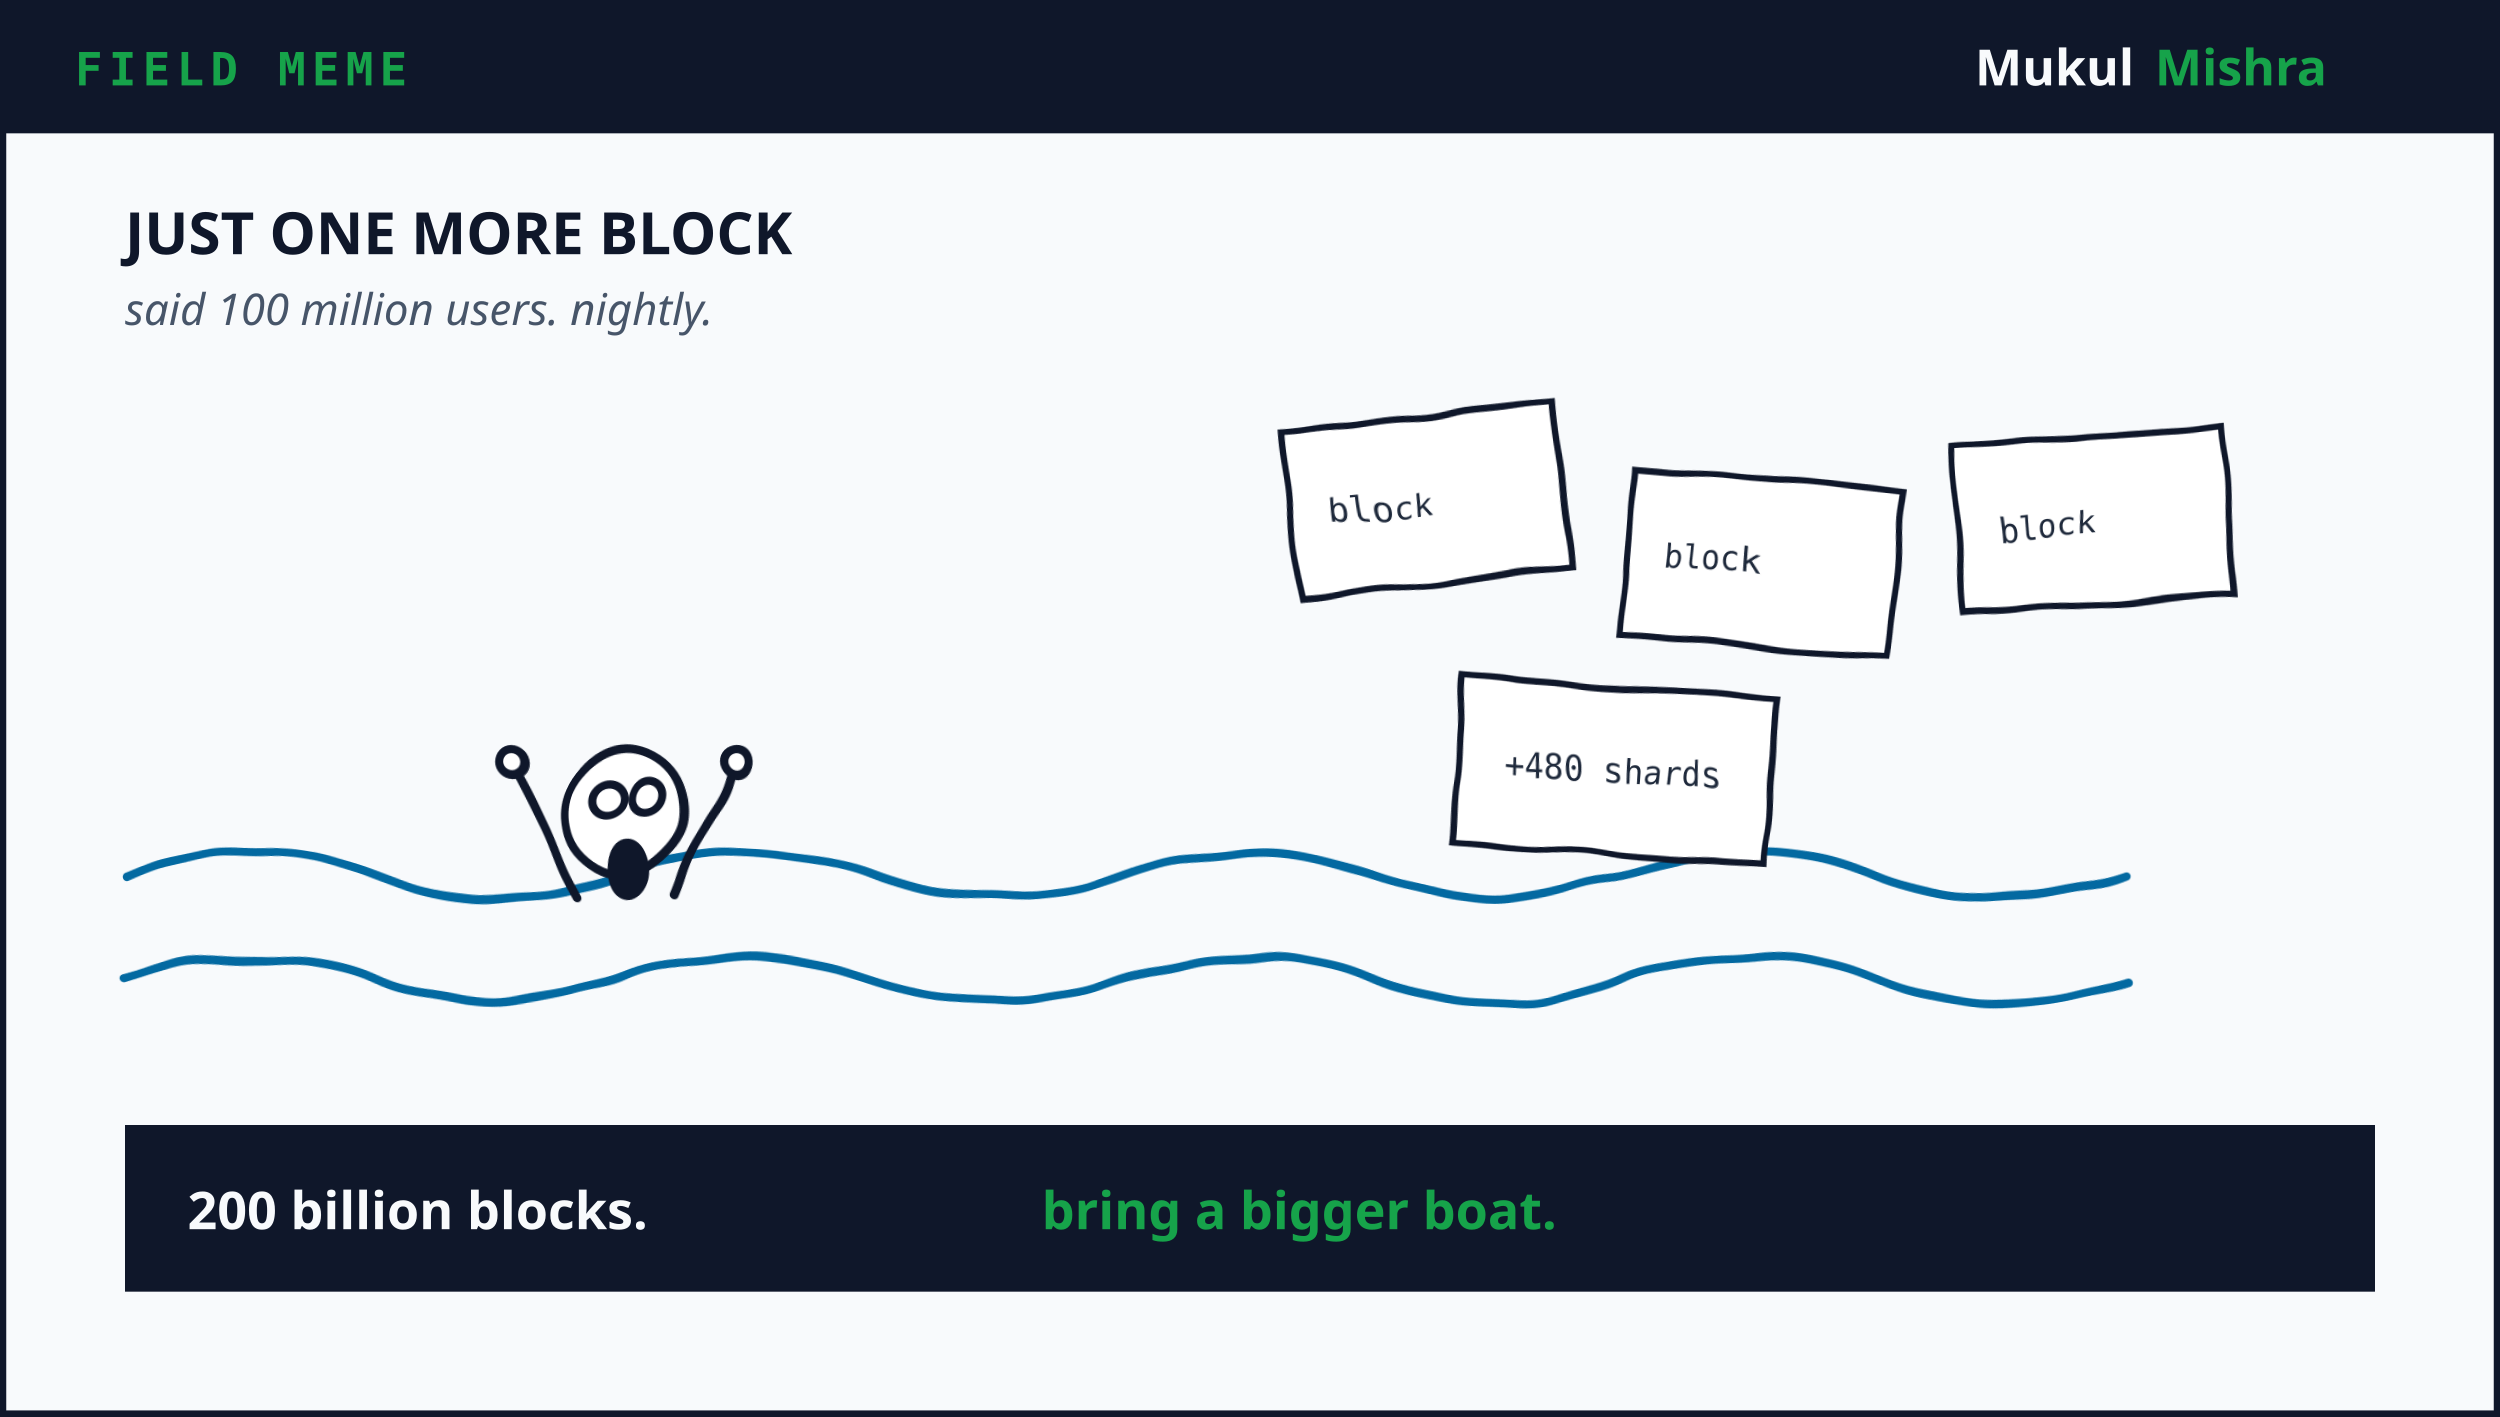
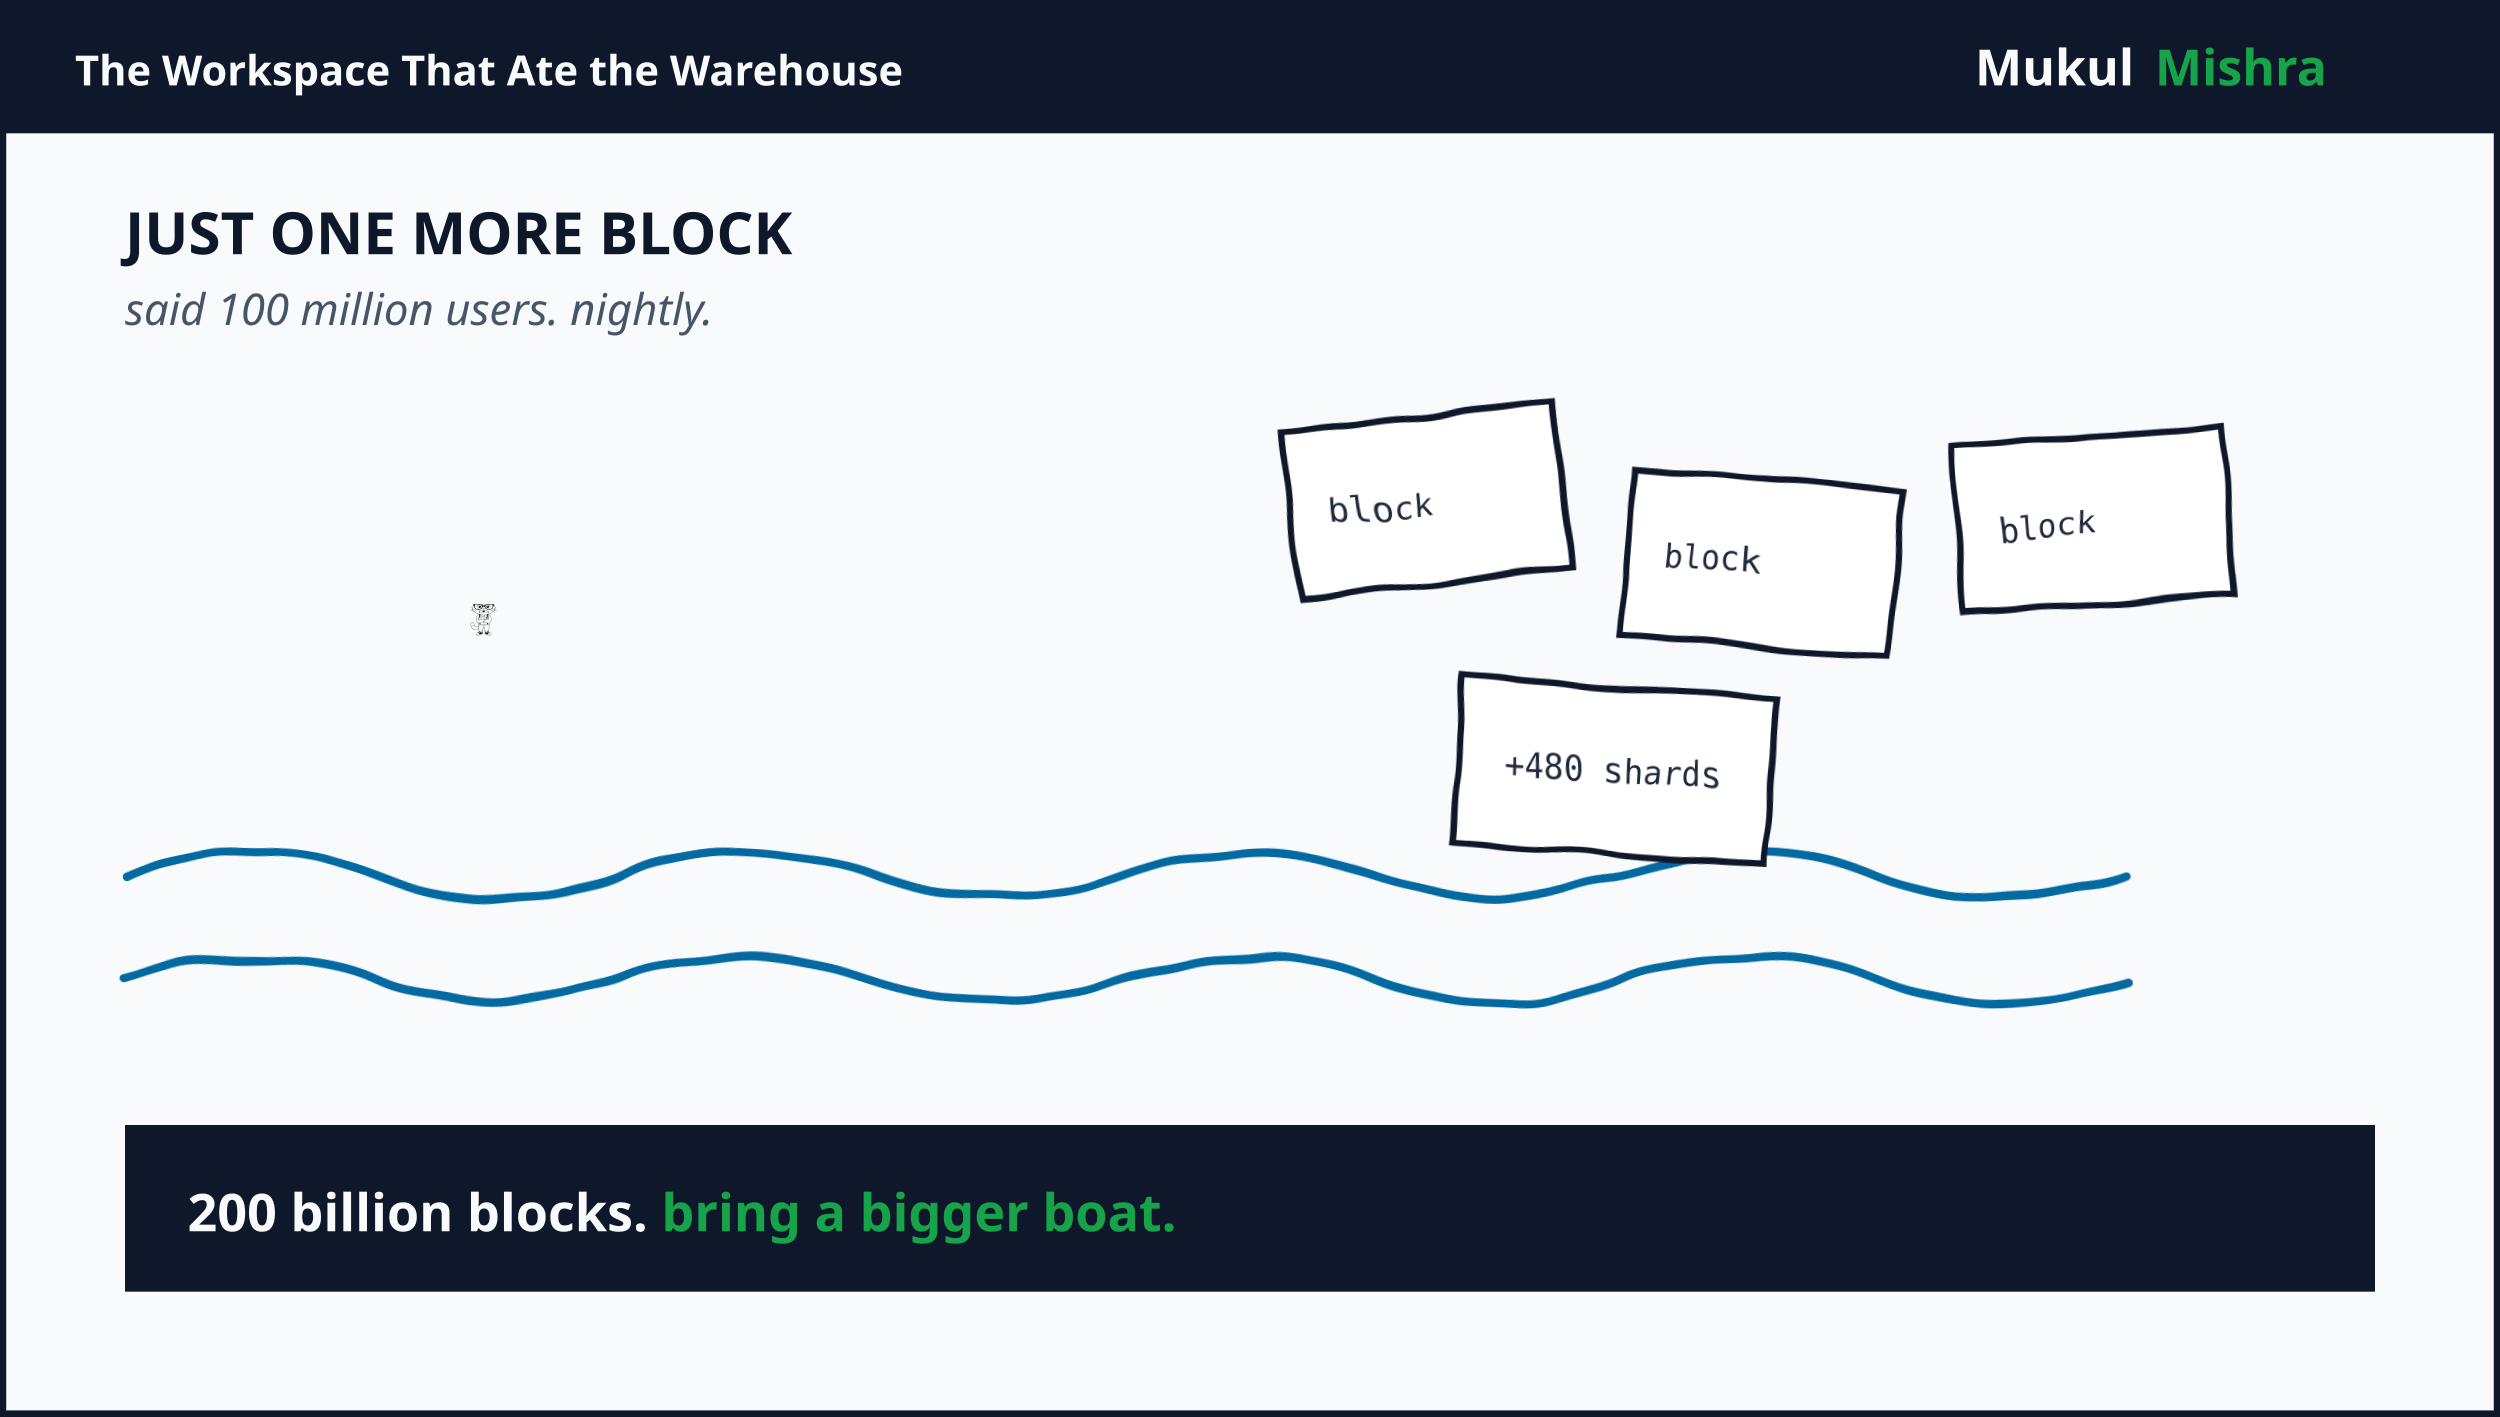
- <svg xmlns="http://www.w3.org/2000/svg" width="1200" height="680" viewBox="0 0 1200 680" role="img" aria-label="Pen sketched meme of a panicked man drowning in a flood of document blocks">
+ <svg xmlns="http://www.w3.org/2000/svg" width="1200" height="680" viewBox="0 0 1200 680" role="img" aria-label="Pen sketched meme of a grinning cat drowning in a flood of document blocks">
  <defs>
    <filter id="roughen" x="-10%" y="-10%" width="120%" height="120%">
      <feTurbulence type="fractalNoise" baseFrequency="0.02" numOctaves="2" seed="113" result="n" />
      <feDisplacementMap in="SourceGraphic" in2="n" scale="7" />
    </filter>
  </defs>
  <rect x="0" y="0" width="1200" height="680" fill="#f8fafc" />
  <rect x="0" y="0" width="1200" height="680" fill="none" stroke="#0f172a" stroke-width="6" />
  <rect x="0" y="0" width="1200" height="64" fill="#0f172a" />
-   <text x="36" y="41" font-family="monospace" font-size="22" font-weight="bold" letter-spacing="3" fill="#16a34a">FIELD MEME</text>
+   <text x="36" y="41" font-family="Sora, 'Segoe UI', Verdana, sans-serif" font-size="20" font-weight="bold" fill="#f8fafc">The Workspace That Ate the Warehouse</text>
  <text x="948" y="41" font-family="Sora, 'Segoe UI', Verdana, sans-serif" font-size="24" font-weight="bold" fill="#f8fafc">Mukul<tspan dx="10" fill="#16a34a">Mishra</tspan>
  </text>
  <text x="60" y="122" font-family="Sora, 'Segoe UI', Verdana, sans-serif" font-size="28" font-weight="bold" fill="#0f172a">JUST ONE MORE BLOCK</text>
  <text x="60" y="156" font-family="Sora, 'Segoe UI', Verdana, sans-serif" font-size="21" font-style="italic" fill="#475569">said 100 million users. nightly.</text>
  <g filter="url(#roughen)" stroke="#0369a1" stroke-width="4" stroke-linecap="round" fill="none">
    <path d="M60,420 q60,-22 120,0 q60,22 120,0 q60,-22 120,0 q60,22 120,0 q60,-22 120,0 q60,22 120,0 q60,-22 120,0 q60,22 120,0" />
    <path d="M60,470 q60,-22 120,0 q60,22 120,0 q60,-22 120,0 q60,22 120,0 q60,-22 120,0 q60,22 120,0 q60,-22 120,0 q60,22 120,0" />
  </g>
-   <g transform="translate(300,470)" filter="url(#roughen)" stroke="#0f172a" stroke-width="4" stroke-linecap="round" fill="none">
-     <circle cx="0" cy="-80" r="30" fill="#ffffff" />
-     <circle cx="-8" cy="-86" r="8" />
-     <circle cx="12" cy="-86" r="8" />
-     <ellipse cx="2" cy="-52" rx="9" ry="12" fill="#0f172a" />
-     <path d="M-24,-40 L-52,-100 M24,-40 L52,-100" />
-     <circle cx="-54" cy="-104" r="6" fill="#ffffff" />
-     <circle cx="54" cy="-104" r="6" fill="#ffffff" />
-   </g>
+   <svg x="190" y="290" width="260" height="240" viewBox="0 0 100 100">
+     <g transform="translate(8.35,-2.08) scale(0.0831)" fill="#0f172a">
+       <g transform="translate(8.35,-2.08) scale(0.0831)">
+         <g id="cat-art" fill="#000" fill-rule="evenodd">
+           <path id="vector-1" d="" />
+           <path id="vector-2" d="" />
+           <path id="vector-3" d="" />
+           <path id="vector-4" d="" />
+           <path id="vector-5" d="" />
+           <path id="vector-6" d="" />
+           <path id="vector-7" d="" />
+           <path id="vector-8" d="" />
+           <path id="vector-9" d="" />
+           <path id="vector-10" d="M 633,922 L 627,926 L 626,933 L 631,939 L 638,939 L 643,934 L 643,928 L 639,923 Z M 633,924 L 637,924 L 641,928 L 640,935 L 635,938 L 628,933 L 629,927 Z" />
+           <path id="vector-11" d="M 630,862 L 625,867 L 625,873 L 628,877 L 633,878 L 639,874 L 640,868 L 636,863 Z M 630,864 L 634,864 L 638,868 L 638,872 L 634,876 L 630,876 L 626,872 L 626,868 Z" />
+           <path id="vector-12" d="M 629,704 L 626,710 L 627,714 L 632,718 L 638,717 L 641,714 L 640,705 L 637,703 Z M 632,704 L 637,705 L 640,709 L 636,716 L 632,716 L 628,712 L 628,708 Z" />
+           <path id="vector-13" d="M 497,552 L 498,574 L 504,583 L 512,586 L 527,584 L 573,570 L 614,563 L 653,563 L 703,572 L 740,583 L 756,585 L 762,583 L 767,578 L 771,565 L 769,547 L 761,528 L 750,514 L 735,504 L 725,501 L 708,501 L 669,512 L 655,514 L 641,512 L 636,509 L 632,504 L 632,485 L 642,480 L 656,468 L 664,458 L 664,451 L 661,446 L 656,443 L 643,440 L 618,440 L 602,445 L 597,452 L 599,462 L 617,478 L 630,485 L 630,504 L 625,510 L 618,513 L 606,514 L 557,502 L 538,503 L 526,508 L 513,519 L 500,541 Z M 634,543 L 636,541 L 650,541 L 658,544 L 665,550 L 665,560 L 663,562 L 635,559 Z M 531,510 L 533,526 L 537,539 L 535,541 L 521,543 L 514,533 L 513,525 L 521,516 Z M 736,509 L 743,513 L 755,526 L 752,536 L 746,543 L 730,539 Z M 602,518 L 600,541 L 588,542 L 598,543 L 601,546 L 601,562 L 576,566 L 521,582 L 510,582 L 507,580 L 507,571 L 514,553 L 521,546 L 537,542 L 539,555 L 539,546 L 542,541 L 562,539 L 565,541 L 566,545 L 566,541 L 570,540 L 566,538 L 566,535 L 564,539 L 554,538 L 552,535 L 550,539 L 541,540 L 537,534 L 534,524 L 534,508 L 546,505 L 560,506 L 600,516 Z M 666,517 L 668,515 L 705,505 L 721,504 L 732,507 L 734,509 L 733,521 L 730,533 L 726,539 L 716,538 L 714,535 L 712,538 L 702,538 L 701,535 L 701,537 L 697,539 L 700,540 L 701,545 L 701,541 L 703,539 L 723,540 L 727,543 L 727,554 L 729,542 L 746,545 L 753,552 L 758,561 L 761,578 L 758,581 L 747,581 L 692,566 L 667,562 L 666,555 L 668,544 L 680,542 L 670,542 L 667,539 Z M 600,453 L 604,448 L 613,445 L 644,444 L 659,449 L 661,457 L 656,464 L 652,462 L 646,463 L 643,467 L 644,474 L 636,480 L 629,481 L 618,474 L 618,466 L 615,463 L 609,462 L 606,464 L 601,459 Z" />
+           <path id="vector-14" d="M 420,350 L 441,359 L 435,377 L 436,407 L 445,429 L 456,442 L 437,448 L 453,446 L 485,446 L 531,453 L 526,450 L 542,441 L 557,424 L 564,405 L 565,390 L 576,387 L 574,385 L 451,354 L 430,350 Z M 498,377 L 506,379 L 511,386 L 510,394 L 503,400 L 496,400 L 489,393 L 490,383 Z M 443,361 L 448,360 L 491,373 L 483,387 L 482,407 L 487,420 L 498,432 L 510,437 L 520,437 L 535,430 L 541,423 L 546,411 L 547,397 L 545,386 L 556,387 L 562,390 L 561,404 L 554,422 L 539,439 L 519,449 L 490,443 L 461,442 L 449,429 L 443,418 L 439,405 L 438,380 Z" />
+           <path id="vector-15" d="M 843,349 L 833,349 L 805,355 L 689,386 L 689,388 L 700,390 L 699,395 L 701,408 L 708,425 L 721,440 L 739,450 L 733,453 L 778,446 L 813,446 L 828,448 L 808,442 L 819,428 L 828,404 L 829,383 L 823,358 Z M 743,380 L 747,386 L 747,392 L 744,397 L 739,400 L 729,398 L 725,392 L 725,386 L 729,383 Z M 820,360 L 826,386 L 824,406 L 815,428 L 802,442 L 774,443 L 746,449 L 728,441 L 711,423 L 703,402 L 703,389 L 720,386 L 718,395 L 719,412 L 724,423 L 730,430 L 745,437 L 754,437 L 767,432 L 777,422 L 784,403 L 783,389 L 774,372 L 815,359 Z" />
+           <path id="vector-16" d="M 491,315 L 509,325 L 558,337 L 582,346 L 596,354 L 603,351 L 608,346 L 613,331 L 611,320 L 609,330 L 603,338 L 599,340 L 589,340 L 568,331 L 541,315 Z" />
+           <path id="vector-17" d="M 838,300 L 831,292 L 819,283 L 807,278 L 794,278 L 761,293 L 697,331 L 675,341 L 662,339 L 656,332 L 653,320 L 652,336 L 657,347 L 664,353 L 668,354 L 695,341 L 727,331 L 754,325 L 787,306 L 804,299 L 826,298 Z" />
+           <path id="vector-18" d="M 959,80 L 953,79 L 933,83 L 896,96 L 856,115 L 805,146 L 783,129 L 768,122 L 744,115 L 750,113 L 789,113 L 806,116 L 809,114 L 809,110 L 798,99 L 773,82 L 749,72 L 717,66 L 686,66 L 662,71 L 659,70 L 685,50 L 715,37 L 717,34 L 714,30 L 686,25 L 667,25 L 644,28 L 602,41 L 578,53 L 557,67 L 532,92 L 520,113 L 515,129 L 513,127 L 510,111 L 509,86 L 506,85 L 502,89 L 496,101 L 488,129 L 487,146 L 491,165 L 490,167 L 438,130 L 376,99 L 340,86 L 316,80 L 302,80 L 295,86 L 291,105 L 291,151 L 298,204 L 307,242 L 317,273 L 341,327 L 326,333 L 327,361 L 329,367 L 335,370 L 333,375 L 323,388 L 309,401 L 300,407 L 285,413 L 289,424 L 295,432 L 305,441 L 317,448 L 307,452 L 290,455 L 289,457 L 294,466 L 268,470 L 250,475 L 240,480 L 267,473 L 296,470 L 305,481 L 313,487 L 303,491 L 311,504 L 268,521 L 244,539 L 285,517 L 315,508 L 346,539 L 331,548 L 310,565 L 290,590 L 320,561 L 344,544 L 350,542 L 383,566 L 424,588 L 453,600 L 496,614 L 479,622 L 463,633 L 442,657 L 434,671 L 425,693 L 418,720 L 414,750 L 416,791 L 421,814 L 427,830 L 443,854 L 451,861 L 465,869 L 463,888 L 465,895 L 471,902 L 471,962 L 464,968 L 450,975 L 427,980 L 407,978 L 386,968 L 369,950 L 360,933 L 350,890 L 343,873 L 329,858 L 314,852 L 294,853 L 276,862 L 260,881 L 255,892 L 251,908 L 250,928 L 252,944 L 259,968 L 268,988 L 290,1019 L 304,1032 L 321,1044 L 346,1056 L 367,1062 L 388,1065 L 408,1065 L 439,1059 L 466,1047 L 480,1037 L 482,1039 L 488,1073 L 481,1083 L 484,1093 L 484,1108 L 487,1112 L 493,1115 L 495,1119 L 491,1126 L 485,1127 L 481,1133 L 474,1136 L 469,1143 L 462,1145 L 454,1153 L 438,1158 L 428,1165 L 422,1172 L 418,1180 L 417,1187 L 412,1193 L 412,1213 L 417,1219 L 423,1222 L 456,1229 L 488,1229 L 504,1227 L 533,1220 L 580,1203 L 595,1196 L 601,1191 L 603,1186 L 603,1171 L 601,1167 L 601,1144 L 597,1130 L 597,1118 L 604,1114 L 610,1106 L 609,1095 L 612,1082 L 606,1075 L 618,1011 L 621,1005 L 645,1005 L 647,1008 L 660,1073 L 654,1082 L 657,1095 L 656,1106 L 662,1114 L 669,1118 L 669,1130 L 665,1143 L 663,1187 L 668,1194 L 686,1203 L 739,1222 L 777,1229 L 807,1229 L 828,1226 L 847,1219 L 852,1213 L 852,1193 L 848,1188 L 845,1177 L 840,1169 L 830,1160 L 820,1155 L 808,1152 L 804,1146 L 798,1144 L 791,1136 L 786,1135 L 782,1128 L 775,1126 L 770,1118 L 772,1115 L 777,1113 L 782,1106 L 781,1094 L 784,1087 L 784,1081 L 777,1073 L 785,1033 L 794,968 L 794,903 L 801,897 L 804,889 L 802,870 L 815,862 L 825,853 L 839,831 L 848,804 L 853,768 L 853,750 L 849,718 L 841,690 L 832,670 L 818,649 L 804,635 L 792,626 L 771,615 L 816,600 L 853,583 L 888,561 L 913,541 L 939,557 L 972,589 L 961,573 L 948,560 L 917,538 L 947,508 L 985,521 L 1016,539 L 1008,531 L 987,518 L 950,504 L 959,492 L 958,490 L 950,487 L 966,470 L 994,473 L 1021,480 L 1001,472 L 970,467 L 969,465 L 973,459 L 973,455 L 946,448 L 960,439 L 969,430 L 978,413 L 953,400 L 931,377 L 926,369 L 934,362 L 936,336 L 934,330 L 920,326 L 935,294 L 951,250 L 965,189 L 969,156 L 970,112 L 966,87 Z M 667,1173 L 669,1172 L 683,1181 L 712,1192 L 745,1201 L 770,1205 L 812,1205 L 831,1201 L 846,1193 L 848,1196 L 848,1210 L 840,1217 L 817,1223 L 778,1224 L 756,1221 L 725,1212 L 672,1191 L 667,1184 Z M 598,1173 L 598,1187 L 594,1191 L 538,1213 L 504,1222 L 488,1224 L 447,1223 L 420,1215 L 416,1209 L 416,1196 L 418,1193 L 431,1200 L 452,1205 L 496,1205 L 544,1195 L 578,1183 L 597,1172 Z M 843,1186 L 843,1191 L 838,1195 L 814,1202 L 776,1203 L 759,1201 L 757,1199 L 758,1191 L 762,1182 L 773,1170 L 785,1163 L 799,1159 L 814,1159 L 828,1165 L 838,1175 Z M 421,1186 L 426,1175 L 438,1164 L 451,1159 L 465,1159 L 479,1163 L 491,1170 L 502,1182 L 507,1194 L 507,1200 L 490,1203 L 451,1202 L 440,1200 L 423,1193 L 421,1191 Z M 803,1150 L 789,1152 L 774,1157 L 757,1169 L 752,1167 L 755,1161 L 773,1150 L 787,1146 L 798,1146 Z M 462,1150 L 467,1146 L 476,1146 L 491,1150 L 508,1160 L 512,1167 L 507,1169 L 502,1164 L 488,1156 Z M 792,1141 L 763,1148 L 746,1160 L 741,1158 L 745,1151 L 760,1142 L 779,1137 L 786,1137 Z M 473,1141 L 477,1138 L 484,1137 L 504,1142 L 518,1150 L 523,1155 L 523,1159 L 518,1160 L 509,1152 L 496,1146 Z M 780,1132 L 755,1138 L 745,1143 L 734,1152 L 730,1149 L 736,1141 L 752,1132 L 767,1128 L 775,1128 Z M 484,1132 L 490,1128 L 512,1132 L 527,1140 L 534,1147 L 534,1150 L 531,1152 L 519,1143 L 507,1137 L 496,1134 L 485,1134 Z M 673,1135 L 673,1121 L 675,1119 L 701,1125 L 746,1124 L 731,1132 L 724,1143 L 711,1148 L 701,1149 L 687,1146 L 681,1143 Z M 592,1136 L 579,1146 L 561,1149 L 541,1143 L 534,1132 L 519,1124 L 565,1125 L 591,1119 Z M 779,1082 L 776,1093 L 777,1105 L 767,1112 L 745,1118 L 730,1120 L 694,1119 L 669,1112 L 661,1105 L 662,1095 L 659,1083 L 662,1080 L 664,1084 L 680,1090 L 711,1094 L 747,1091 L 770,1084 L 776,1079 Z M 486,1082 L 490,1079 L 495,1084 L 514,1090 L 556,1094 L 586,1090 L 600,1085 L 605,1080 L 607,1083 L 604,1095 L 605,1106 L 595,1113 L 564,1120 L 534,1120 L 514,1117 L 496,1111 L 489,1106 L 489,1092 Z M 621,945 L 649,946 L 648,978 L 643,983 L 634,986 L 622,985 L 620,965 Z M 266,970 L 268,969 L 279,974 L 286,954 L 298,962 L 312,967 L 316,963 L 326,941 L 345,951 L 348,948 L 353,932 L 369,960 L 383,973 L 400,982 L 413,985 L 434,985 L 455,979 L 471,970 L 480,1030 L 463,1042 L 431,1055 L 406,1059 L 391,1059 L 360,1054 L 328,1041 L 305,1025 L 283,1001 Z M 505,930 L 506,932 L 504,936 L 491,951 L 480,957 L 476,956 L 476,921 Z M 789,920 L 790,947 L 789,956 L 785,957 L 771,949 L 763,940 L 759,931 Z M 619,921 L 621,919 L 650,919 L 651,940 L 649,942 L 638,943 L 620,942 Z M 722,914 L 722,934 L 719,936 L 676,941 L 653,941 L 654,919 L 688,917 L 715,913 Z M 543,916 L 545,913 L 577,917 L 616,919 L 617,941 L 602,942 L 545,936 L 543,934 Z M 728,911 L 730,913 L 730,920 L 736,927 L 736,940 L 739,935 L 749,933 L 752,938 L 751,933 L 756,932 L 760,940 L 771,952 L 789,961 L 787,966 L 788,972 L 782,1016 L 771,1080 L 747,1088 L 724,1091 L 705,1091 L 680,1087 L 666,1081 L 652,1010 L 653,1004 L 670,1001 L 680,997 L 658,1000 L 626,1000 L 622,989 L 638,987 L 648,982 L 651,974 L 651,946 L 653,944 L 682,943 L 722,938 L 723,942 L 723,913 Z M 537,911 L 542,913 L 542,942 L 544,938 L 582,943 L 614,944 L 617,946 L 618,978 L 622,999 L 609,1000 L 582,997 L 614,1005 L 604,1052 L 600,1081 L 590,1086 L 571,1090 L 541,1091 L 506,1085 L 494,1079 L 478,981 L 477,967 L 480,965 L 478,966 L 476,961 L 486,957 L 496,950 L 509,932 L 514,933 L 512,937 L 515,933 L 524,934 L 529,940 L 528,928 L 535,922 Z M 789,906 L 790,917 L 786,920 L 740,933 L 738,931 L 739,928 L 748,928 L 756,922 L 758,915 L 757,911 L 759,909 Z M 476,906 L 478,904 L 491,908 L 507,908 L 509,910 L 508,916 L 510,922 L 518,928 L 525,928 L 526,931 L 521,932 L 511,930 L 477,919 Z M 741,903 L 748,904 L 754,912 L 753,919 L 746,925 L 738,924 L 733,917 L 734,909 Z M 520,903 L 527,904 L 533,912 L 531,921 L 525,925 L 516,923 L 512,917 L 514,907 Z M 754,895 L 754,899 L 752,901 L 739,900 L 735,903 L 732,899 L 733,895 Z M 512,895 L 533,895 L 534,898 L 532,902 L 526,900 L 514,901 Z M 759,891 L 759,901 L 755,906 L 753,903 L 756,899 L 756,894 Z M 728,891 L 733,904 L 732,907 L 727,902 L 726,893 Z M 538,891 L 539,901 L 535,907 L 533,904 Z M 507,891 L 509,892 L 510,899 L 513,903 L 511,906 L 507,901 Z M 797,872 L 799,887 L 797,893 L 792,898 L 771,904 L 760,903 L 762,893 L 758,887 L 759,877 L 777,876 Z M 470,872 L 473,871 L 493,875 L 506,874 L 508,880 L 508,887 L 504,892 L 504,899 L 506,902 L 504,904 L 491,903 L 474,897 L 468,886 Z M 318,859 L 327,864 L 335,872 L 344,890 L 352,924 L 346,946 L 342,947 L 324,938 L 312,964 L 297,958 L 287,951 L 284,951 L 279,968 L 276,971 L 263,962 L 258,945 L 256,914 L 262,890 L 273,873 L 285,863 L 305,857 Z M 649,857 L 651,856 L 697,869 L 727,874 L 728,888 L 725,890 L 724,894 L 725,903 L 727,905 L 725,907 L 714,909 L 650,914 L 648,912 Z M 618,846 L 647,856 L 647,912 L 645,914 L 621,914 L 619,912 L 617,903 Z M 615,845 L 616,914 L 568,911 L 539,906 L 541,902 L 541,890 L 538,887 L 538,869 L 572,859 L 609,842 Z M 641,826 L 638,834 L 638,847 L 617,839 L 639,825 Z M 659,762 L 669,761 L 682,763 L 700,769 L 707,774 L 671,791 L 666,774 Z M 614,760 L 649,758 L 656,766 L 662,777 L 666,790 L 666,802 L 635,821 L 635,806 L 631,789 L 625,776 L 613,762 Z M 694,761 L 694,746 L 696,744 L 701,745 L 694,742 L 695,731 L 708,732 L 710,734 L 710,744 L 704,745 L 710,747 L 710,751 L 713,755 L 718,755 L 721,752 L 721,749 L 725,747 L 722,745 L 722,735 L 724,733 L 734,734 L 734,744 L 728,747 L 732,747 L 735,754 L 741,755 L 745,748 L 749,746 L 745,745 L 746,734 L 761,731 L 764,732 L 760,743 L 752,746 L 757,745 L 758,749 L 751,767 L 736,767 L 715,772 Z M 463,748 L 468,741 L 478,734 L 490,730 L 507,730 L 499,727 L 488,727 L 475,732 L 472,731 L 473,725 L 479,719 L 489,715 L 503,715 L 519,719 L 534,726 L 553,739 L 573,757 L 520,765 L 503,770 L 483,779 L 482,775 L 485,768 L 493,760 L 509,752 L 496,755 L 487,760 L 480,768 L 478,776 L 474,777 L 467,770 L 469,761 L 482,749 L 501,743 L 484,745 L 473,751 L 467,758 L 463,755 Z M 744,701 L 747,704 L 745,707 L 752,711 L 751,729 L 747,729 L 749,717 L 747,712 L 743,750 L 738,753 L 736,751 L 737,731 L 734,729 L 735,708 L 740,701 Z M 647,682 L 648,751 L 646,753 L 632,752 L 621,755 L 620,684 L 629,684 L 633,682 L 643,684 Z M 622,642 L 630,642 L 632,644 L 636,642 L 645,642 L 647,644 L 649,651 L 649,667 L 647,676 L 644,679 L 635,678 L 633,673 L 633,676 L 629,679 L 623,679 L 620,677 L 617,665 L 618,647 Z M 735,633 L 736,671 L 732,729 L 727,729 L 727,710 L 720,701 L 714,701 L 710,704 L 710,707 L 706,712 L 706,728 L 692,729 L 691,760 L 668,756 L 654,756 L 651,754 L 650,684 L 651,683 L 662,692 L 680,701 L 691,704 L 704,703 L 708,698 L 711,688 L 712,668 L 727,648 Z M 531,633 L 544,655 L 554,667 L 555,689 L 557,696 L 562,703 L 570,705 L 584,702 L 601,694 L 616,683 L 618,684 L 617,755 L 581,758 L 559,737 L 532,719 L 530,672 Z M 693,624 L 704,624 L 707,627 L 709,637 L 707,683 L 704,694 L 700,699 L 681,696 L 667,689 L 651,677 L 654,664 L 672,667 L 656,662 L 655,660 L 674,654 L 663,654 L 654,657 L 652,644 L 672,631 Z M 562,624 L 572,624 L 584,627 L 607,638 L 615,644 L 612,657 L 604,654 L 592,654 L 611,659 L 611,662 L 594,667 L 613,664 L 616,677 L 596,691 L 576,699 L 565,699 L 560,688 L 560,662 L 557,649 L 557,635 L 559,627 Z M 734,622 L 735,625 L 731,635 L 721,652 L 712,662 L 714,647 L 712,627 Z M 532,622 L 552,625 L 554,627 L 552,635 L 553,661 L 538,640 L 533,629 Z M 791,632 L 814,653 L 824,667 L 836,692 L 845,726 L 847,742 L 847,775 L 845,791 L 837,821 L 827,841 L 818,852 L 803,863 L 790,868 L 774,871 L 746,871 L 721,868 L 671,857 L 642,848 L 640,835 L 643,824 L 666,809 L 670,805 L 671,798 L 707,779 L 730,773 L 752,772 L 776,778 L 795,789 L 788,781 L 779,775 L 761,769 L 768,766 L 790,766 L 796,768 L 783,763 L 758,764 L 770,730 L 787,702 L 773,717 L 772,714 L 776,700 L 783,683 L 774,698 L 767,726 L 763,729 L 765,620 L 771,621 Z M 499,619 L 502,620 L 501,662 L 503,709 L 498,709 L 496,701 L 484,681 L 495,709 L 479,713 L 471,719 L 467,728 L 468,734 L 458,747 L 458,756 L 463,763 L 462,771 L 467,779 L 461,784 L 470,781 L 478,783 L 470,792 L 467,800 L 485,784 L 513,772 L 559,764 L 609,762 L 620,773 L 628,788 L 632,802 L 633,818 L 632,822 L 623,829 L 598,842 L 567,855 L 523,867 L 488,869 L 477,867 L 460,860 L 443,845 L 436,835 L 424,804 L 419,762 L 424,718 L 431,693 L 442,668 L 451,654 L 465,639 L 480,628 Z M 971,417 L 954,436 L 939,445 L 929,448 L 952,457 L 964,459 L 965,461 L 961,466 L 930,467 L 906,470 L 867,478 L 853,483 L 855,485 L 876,479 L 914,472 L 934,470 L 958,471 L 946,483 L 934,490 L 950,495 L 943,503 L 901,497 L 863,497 L 854,499 L 855,501 L 910,501 L 932,504 L 940,507 L 911,535 L 874,520 L 852,516 L 852,518 L 882,526 L 907,538 L 881,559 L 854,576 L 803,599 L 767,610 L 714,621 L 706,619 L 692,619 L 684,621 L 663,630 L 650,639 L 645,637 L 637,637 L 633,639 L 630,637 L 622,637 L 617,639 L 593,625 L 578,620 L 560,619 L 554,621 L 482,604 L 431,585 L 389,563 L 361,544 L 356,538 L 379,527 L 407,519 L 409,516 L 386,521 L 352,536 L 322,507 L 325,505 L 354,501 L 406,501 L 407,499 L 399,497 L 362,497 L 319,503 L 312,495 L 328,490 L 315,482 L 305,471 L 337,471 L 385,479 L 406,485 L 408,482 L 356,470 L 301,466 L 297,461 L 298,459 L 308,458 L 334,448 L 311,438 L 293,419 L 294,416 L 315,404 L 330,389 L 343,372 L 351,382 L 361,419 L 372,443 L 379,453 L 392,465 L 417,476 L 441,481 L 458,483 L 502,483 L 533,478 L 560,467 L 571,459 L 583,446 L 597,421 L 604,403 L 608,399 L 623,392 L 640,392 L 651,396 L 659,403 L 667,423 L 679,444 L 690,457 L 705,468 L 718,474 L 744,481 L 760,483 L 803,483 L 846,476 L 858,472 L 874,463 L 888,448 L 898,429 L 904,413 L 912,380 L 919,371 L 941,398 L 955,409 Z M 604,368 L 609,364 L 626,360 L 645,361 L 660,368 L 658,369 L 644,364 L 621,364 L 606,369 Z M 339,347 L 342,344 L 348,343 L 354,348 L 354,351 L 351,355 L 344,356 L 339,352 Z M 908,346 L 913,342 L 918,342 L 923,346 L 923,350 L 921,353 L 914,355 L 908,351 Z M 890,357 L 892,365 L 890,397 L 883,423 L 876,438 L 871,445 L 859,455 L 836,464 L 810,468 L 775,469 L 753,467 L 727,461 L 714,455 L 698,442 L 686,423 L 680,405 L 678,384 L 682,373 L 687,368 L 708,358 L 748,347 L 810,338 L 850,338 L 875,343 L 881,346 Z M 373,357 L 380,348 L 396,341 L 422,338 L 461,339 L 524,349 L 553,357 L 575,367 L 583,376 L 585,383 L 583,406 L 578,421 L 565,442 L 549,455 L 536,461 L 517,466 L 489,469 L 452,468 L 427,464 L 404,455 L 390,442 L 385,434 L 378,417 L 372,392 L 371,364 Z M 884,178 L 890,179 L 877,192 L 895,190 L 903,191 L 908,194 L 894,207 L 879,213 L 894,222 L 904,235 L 903,237 L 879,235 L 889,250 L 889,257 L 872,250 L 854,229 L 834,211 L 847,194 L 866,183 Z M 948,108 L 948,157 L 939,207 L 923,256 L 905,294 L 900,299 L 887,273 L 877,258 L 879,257 L 886,260 L 892,260 L 893,252 L 888,241 L 904,240 L 907,238 L 906,231 L 901,224 L 888,213 L 903,205 L 911,196 L 911,192 L 902,188 L 888,188 L 887,187 L 894,179 L 894,176 L 892,175 L 879,176 L 860,183 L 858,182 L 907,136 L 932,117 Z M 313,108 L 331,119 L 359,141 L 403,184 L 401,185 L 383,178 L 369,177 L 368,180 L 376,189 L 375,190 L 359,190 L 351,194 L 352,199 L 359,207 L 374,216 L 359,228 L 355,235 L 355,240 L 359,242 L 374,243 L 369,252 L 369,262 L 376,262 L 385,258 L 387,259 L 376,274 L 361,302 L 355,294 L 339,260 L 320,201 L 312,152 L 311,119 Z M 961,92 L 964,113 L 964,139 L 956,205 L 946,246 L 938,270 L 923,306 L 912,325 L 909,323 L 902,305 L 922,268 L 938,224 L 944,201 L 952,147 L 952,108 L 950,103 L 924,117 L 887,146 L 854,178 L 828,210 L 828,212 L 855,238 L 875,264 L 895,301 L 903,321 L 902,324 L 850,319 L 813,320 L 789,323 L 720,338 L 676,354 L 660,364 L 648,359 L 632,357 L 620,358 L 603,364 L 590,355 L 554,341 L 525,333 L 473,323 L 446,320 L 402,320 L 359,325 L 358,323 L 369,298 L 384,272 L 394,259 L 394,249 L 379,258 L 371,258 L 376,245 L 382,237 L 375,239 L 359,239 L 358,236 L 368,224 L 383,215 L 362,205 L 354,195 L 365,192 L 385,194 L 372,181 L 378,180 L 393,184 L 409,192 L 415,197 L 428,214 L 398,244 L 406,244 L 434,216 L 434,214 L 411,184 L 374,147 L 343,122 L 320,107 L 310,104 L 308,116 L 308,140 L 315,195 L 332,252 L 343,278 L 359,307 L 352,325 L 349,326 L 335,301 L 318,257 L 307,217 L 300,178 L 297,146 L 297,110 L 299,94 L 303,87 L 311,86 L 340,93 L 389,112 L 443,141 L 480,167 L 484,172 L 461,188 L 448,204 L 475,184 L 499,171 L 494,155 L 494,130 L 503,101 L 505,103 L 504,106 L 509,131 L 517,148 L 520,130 L 531,105 L 550,82 L 573,64 L 605,47 L 643,35 L 662,32 L 701,33 L 702,34 L 700,36 L 680,45 L 659,60 L 642,77 L 634,88 L 652,80 L 671,75 L 685,73 L 718,73 L 751,80 L 773,90 L 795,107 L 751,107 L 716,116 L 733,118 L 756,124 L 775,132 L 791,142 L 805,155 L 813,166 L 820,180 L 823,193 L 817,194 L 775,187 L 748,180 L 720,169 L 736,184 L 750,202 L 760,226 L 762,244 L 759,245 L 737,240 L 702,227 L 667,208 L 638,186 L 664,231 L 675,260 L 674,263 L 645,250 L 621,236 L 551,185 L 572,209 L 614,240 L 658,264 L 674,270 L 681,270 L 682,264 L 673,236 L 662,215 L 663,213 L 679,223 L 713,239 L 749,250 L 766,251 L 768,248 L 768,236 L 765,221 L 756,200 L 745,186 L 746,185 L 789,196 L 815,200 L 828,200 L 830,195 L 827,181 L 821,167 L 811,153 L 814,148 L 857,122 L 910,98 L 952,86 L 957,87 Z" />
+         </g>
+       </g>
+     </g>
+   </svg>
  <g filter="url(#roughen)" stroke="#0f172a" stroke-width="3" font-family="monospace" font-size="16" fill="#1e293b">
    <rect x="620" y="200" width="130" height="80" fill="#ffffff" transform="rotate(-7 685 240)" />
    <text x="638" y="246" transform="rotate(-7 685 240)" stroke="none">block</text>
    <rect x="780" y="230" width="130" height="80" fill="#ffffff" transform="rotate(5 845 270)" />
    <text x="798" y="276" transform="rotate(5 845 270)" stroke="none">block</text>
    <rect x="940" y="210" width="130" height="80" fill="#ffffff" transform="rotate(-4 1005 250)" />
    <text x="958" y="256" transform="rotate(-4 1005 250)" stroke="none">block</text>
    <rect x="700" y="330" width="150" height="80" fill="#ffffff" transform="rotate(4 775 370)" />
    <text x="722" y="376" transform="rotate(4 775 370)" stroke="none">+480 shards</text>
  </g>
  <rect x="60" y="540" width="1080" height="80" fill="#0f172a" />
-   <text x="90" y="590" font-family="Sora, 'Segoe UI', Verdana, sans-serif" font-size="25" font-weight="bold" fill="#f8fafc">200 billion blocks.</text>
-   <text x="500" y="590" font-family="Sora, 'Segoe UI', Verdana, sans-serif" font-size="25" font-weight="bold" fill="#16a34a">bring a bigger boat.</text>
+   <text x="90" y="591" font-family="Sora, 'Segoe UI', Verdana, sans-serif" font-size="25" font-weight="bold" fill="#f8fafc">200 billion blocks. <tspan font-family="Sora, 'Segoe UI', Verdana, sans-serif" font-size="25" font-weight="bold" fill="#16a34a">bring a bigger boat.</tspan>
+   </text>
</svg>
